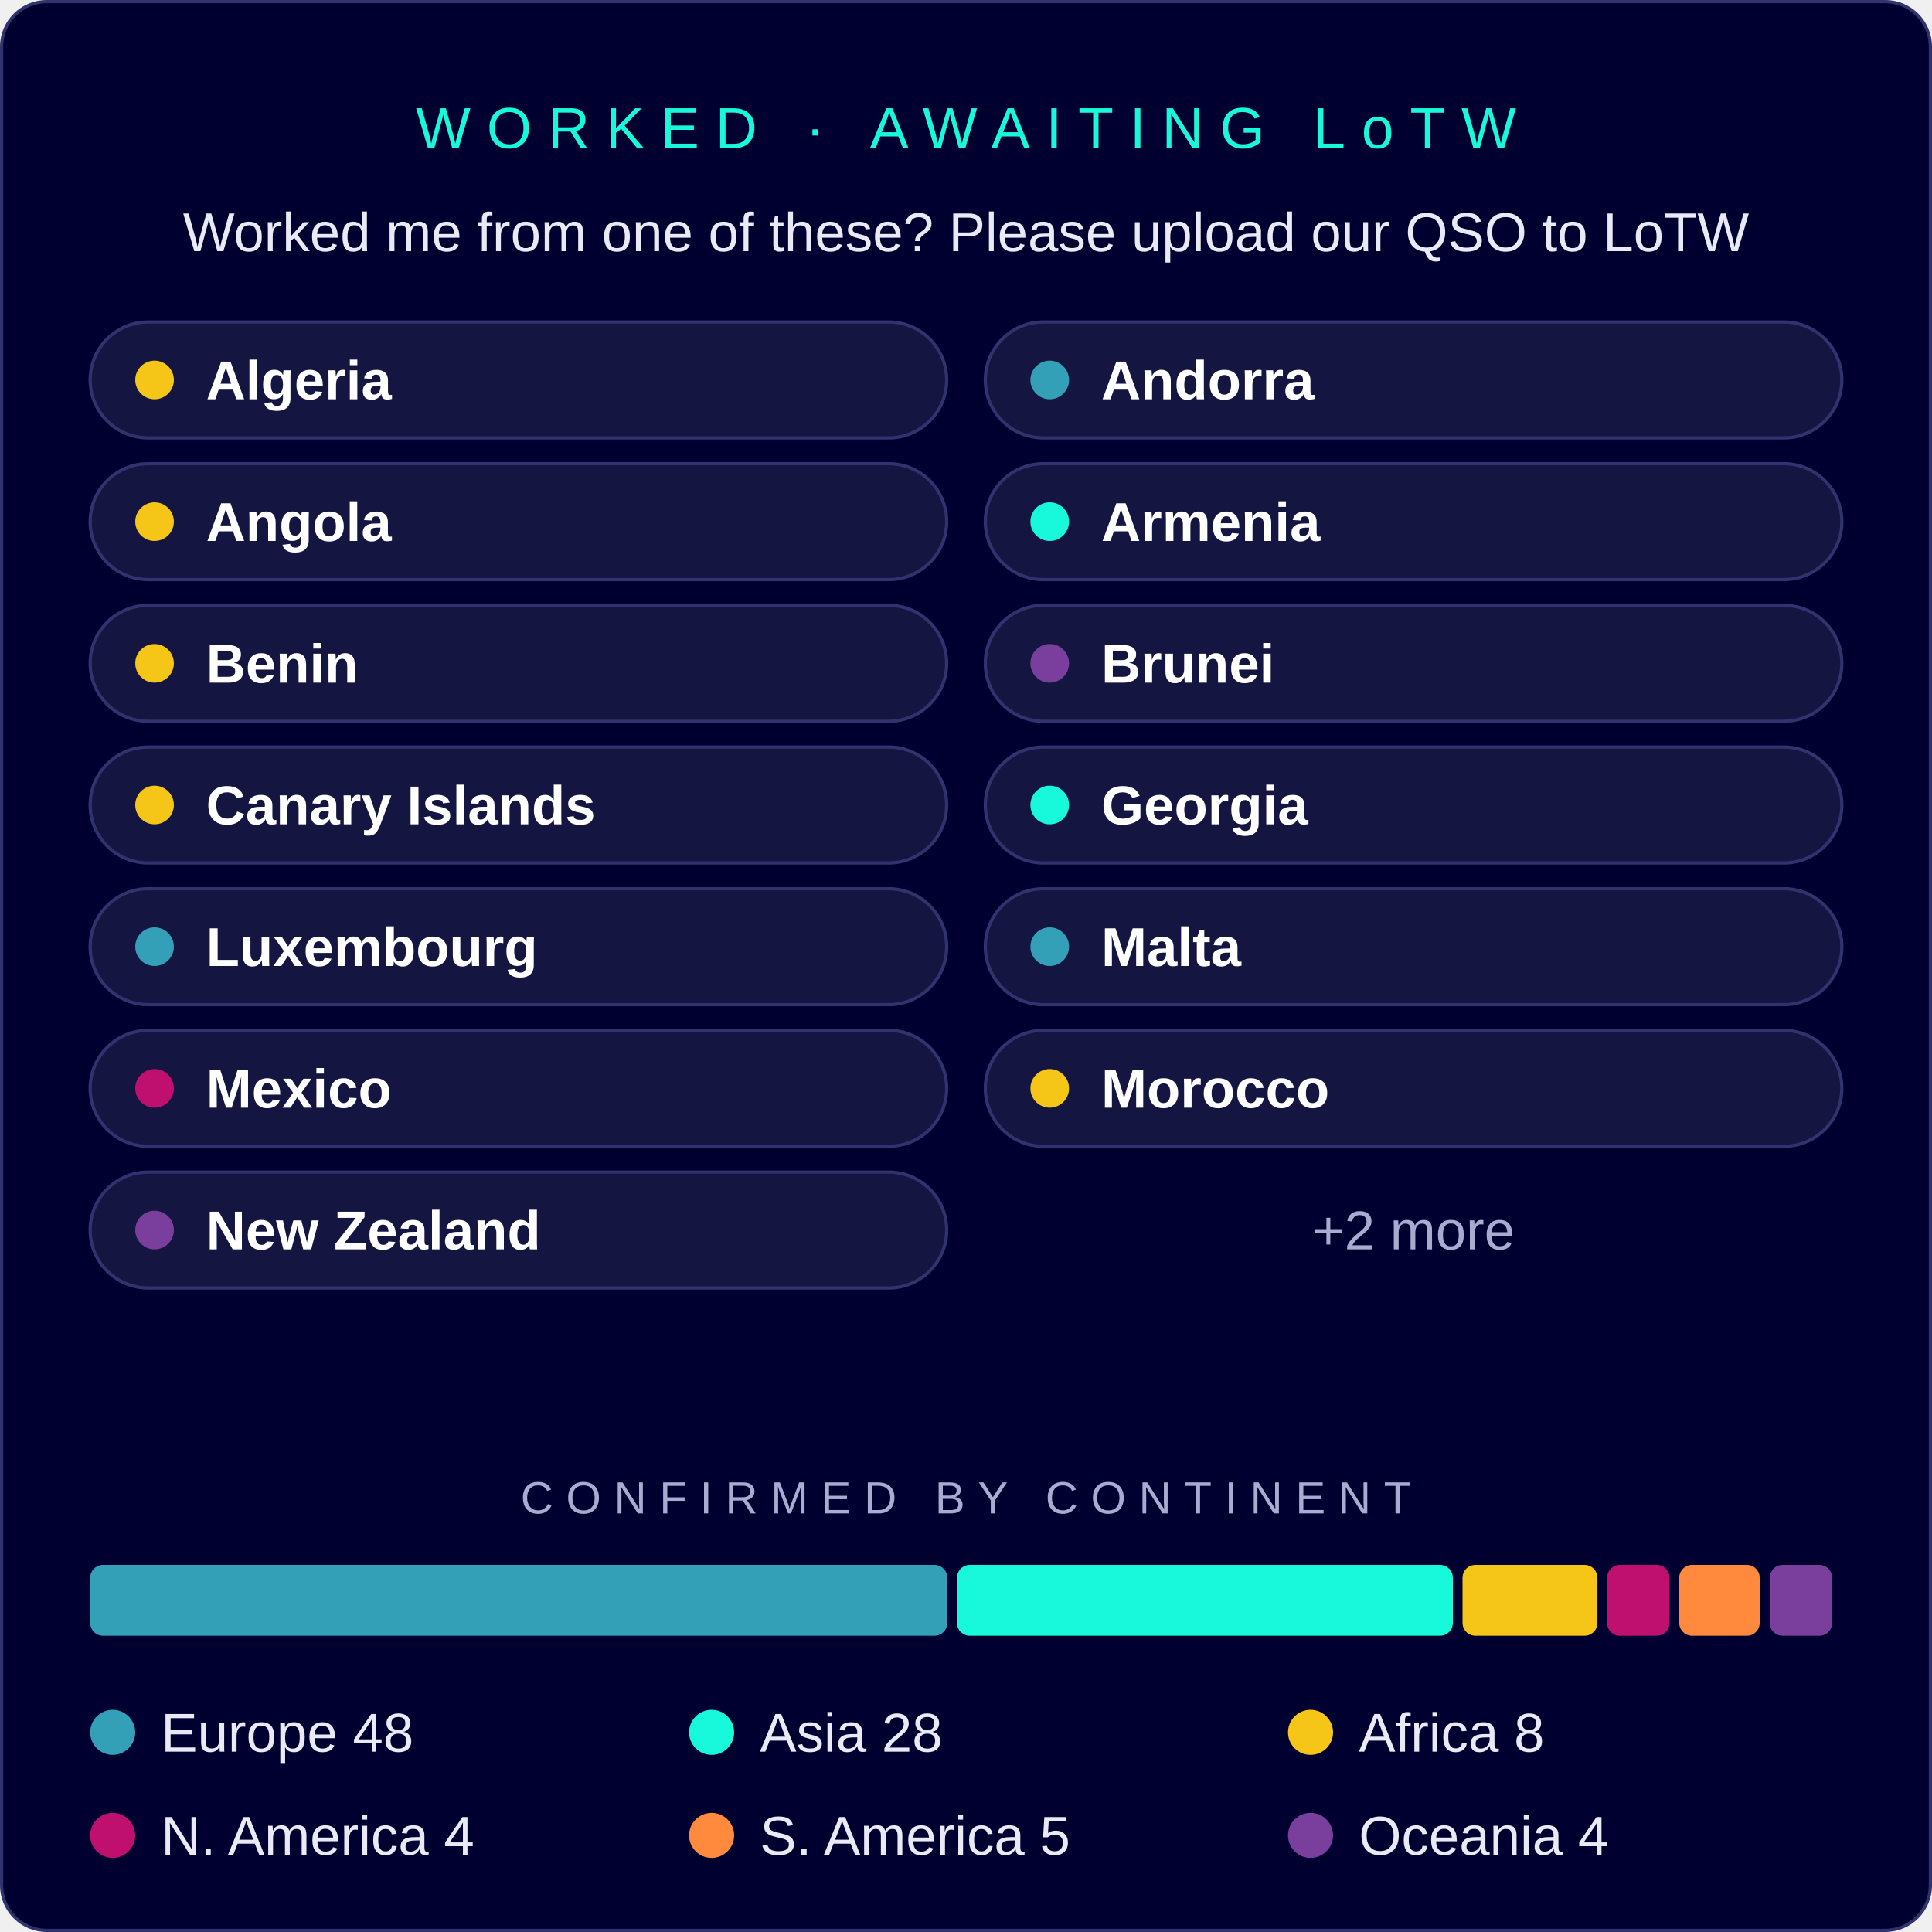
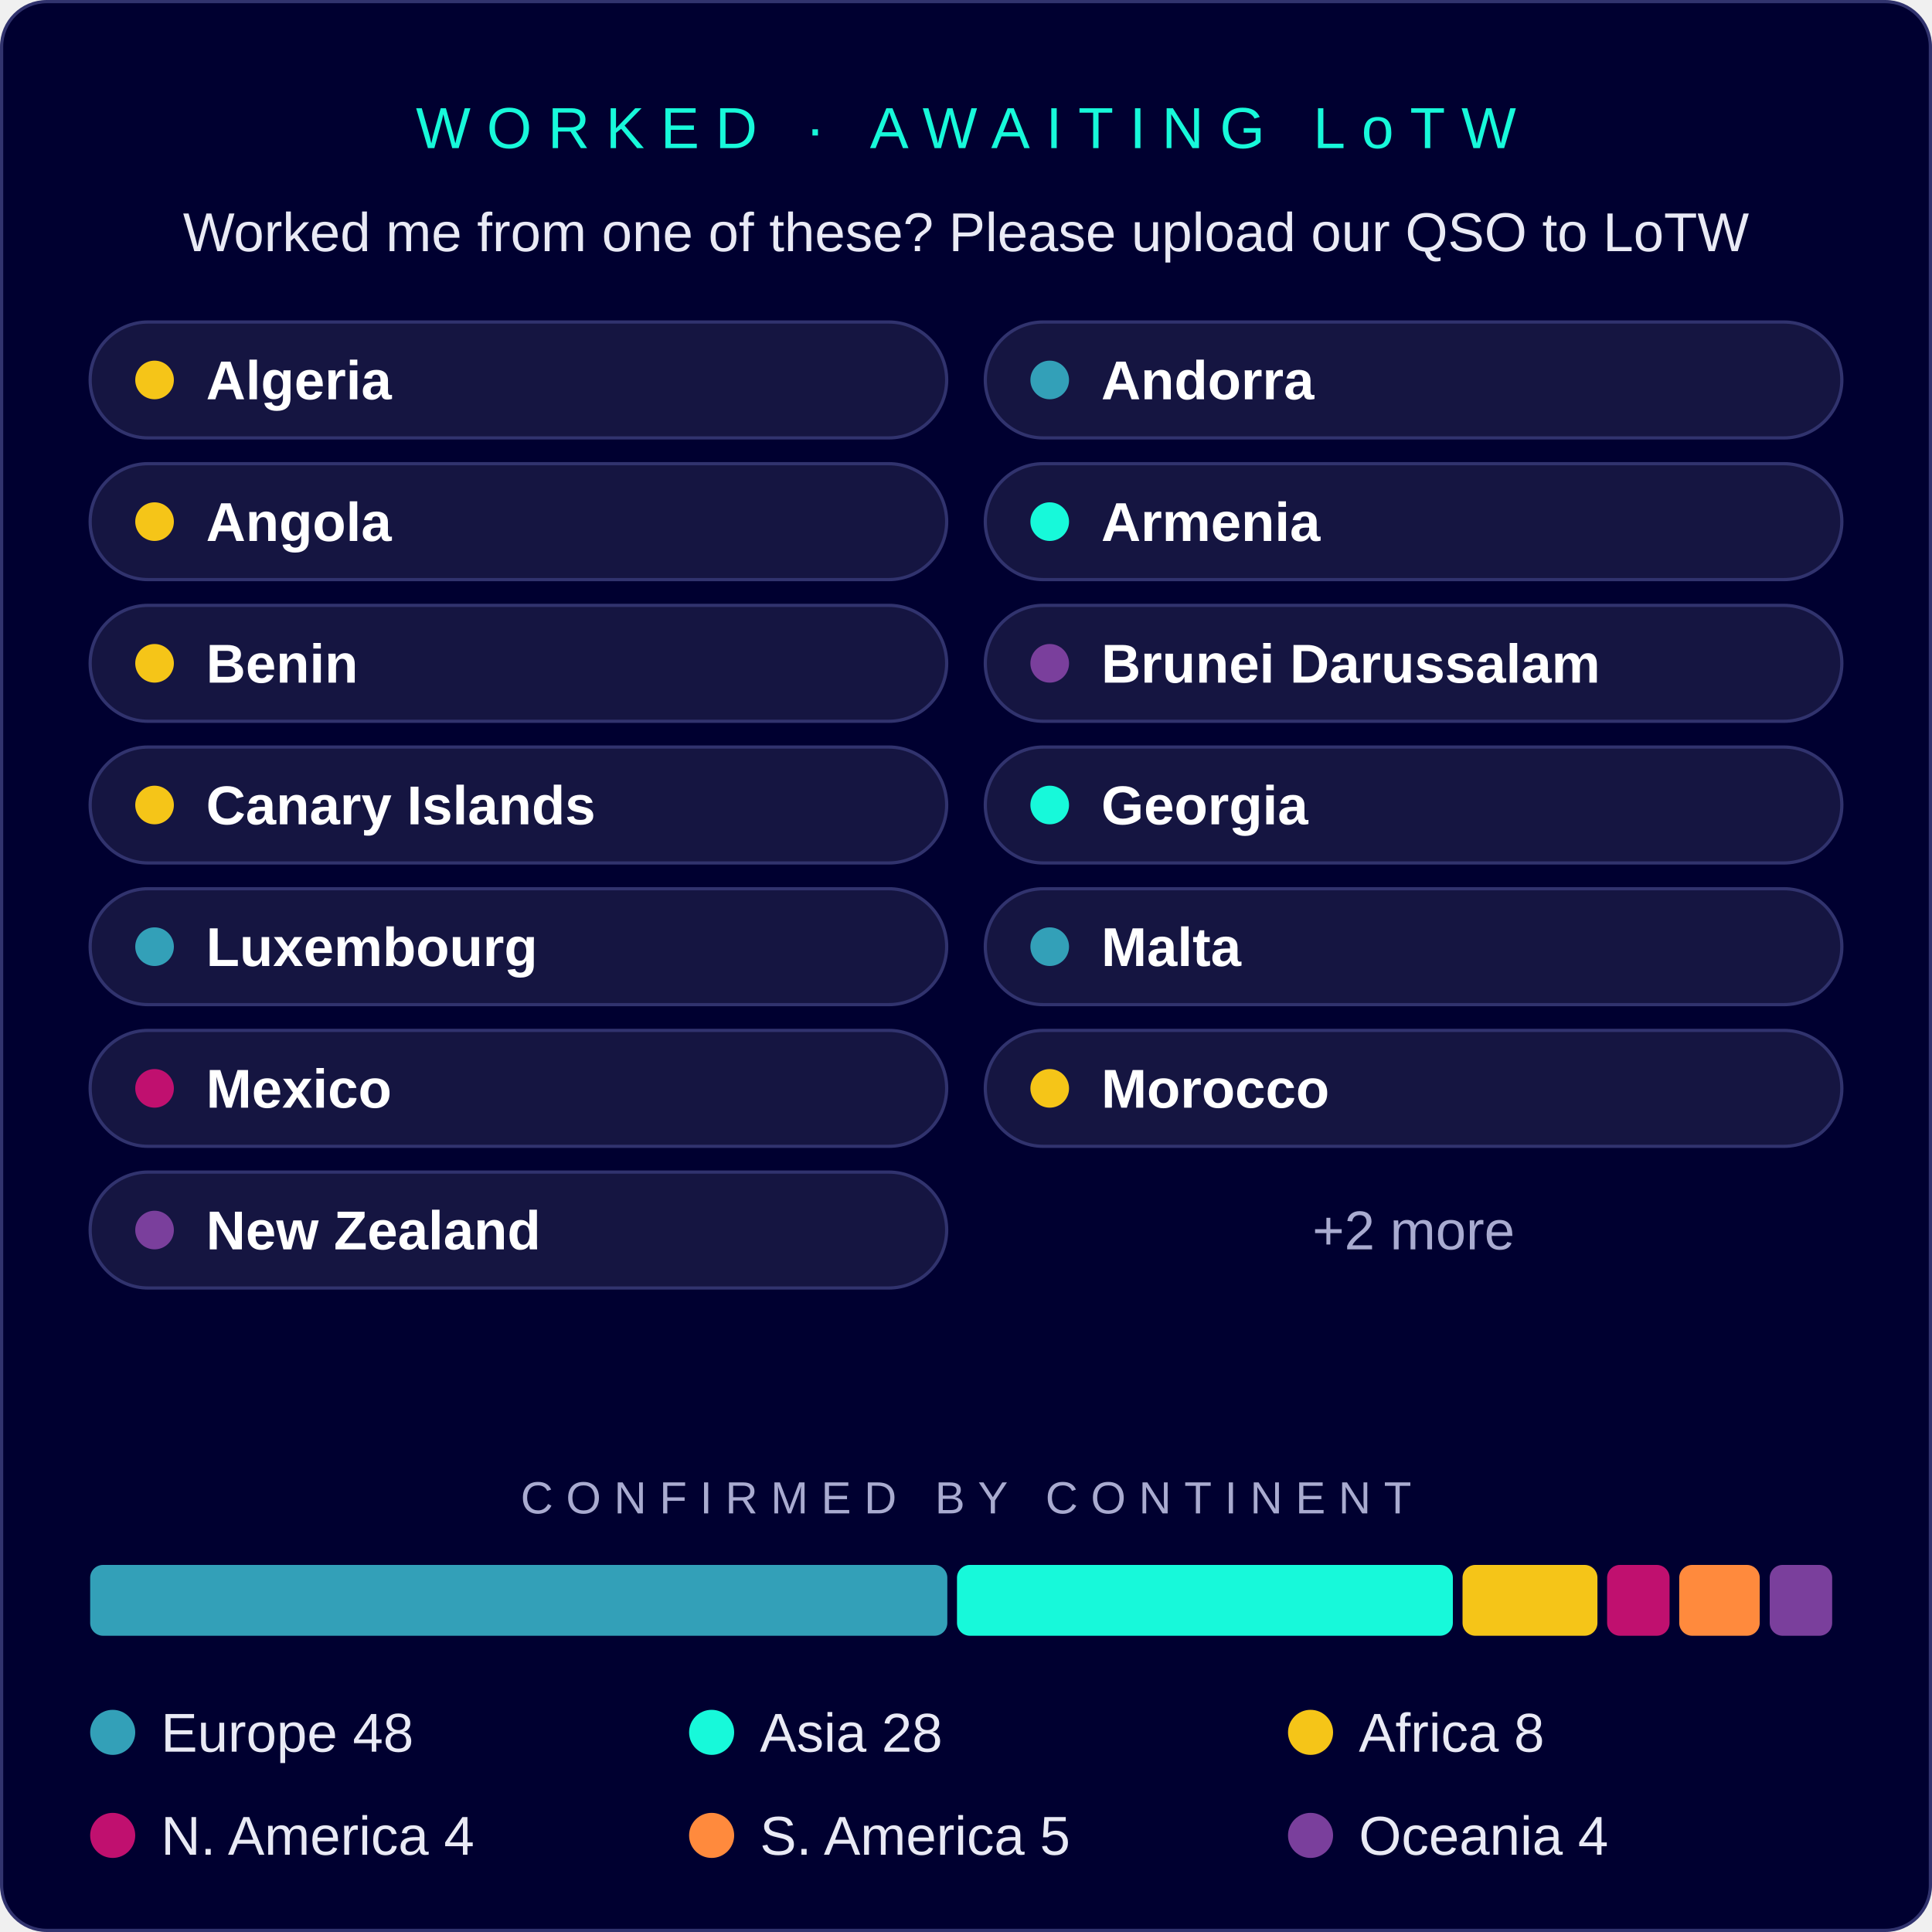
<svg xmlns="http://www.w3.org/2000/svg" width="600" height="600" viewBox="0 0 600 600" font-family="Segoe UI, Arial, Helvetica, sans-serif">
  <defs />
  <rect x="0.5" y="0.5" width="599" height="599" rx="14" fill="#000030" stroke="#31336e" />
  <text x="300.0" y="46.0" font-size="18" fill="#17f9da" text-anchor="middle" font-weight="normal" letter-spacing="5">WORKED · AWAITING LoTW</text>
  <text x="300.0" y="78.0" font-size="17" fill="#e9eaf5" text-anchor="middle" font-weight="normal">Worked me from one of these? Please upload our QSO to LoTW</text>
  <rect x="28" y="100" width="266" height="36" rx="18" fill="#151541" stroke="#31336e" />
  <circle cx="48" cy="118" r="6" fill="#f5c518" />
  <text x="64.0" y="124.0" font-size="17" fill="#ffffff" text-anchor="start" font-weight="bold">Algeria</text>
  <rect x="306" y="100" width="266" height="36" rx="18" fill="#151541" stroke="#31336e" />
  <circle cx="326" cy="118" r="6" fill="#33a0b8" />
  <text x="342.0" y="124.0" font-size="17" fill="#ffffff" text-anchor="start" font-weight="bold">Andorra</text>
  <rect x="28" y="144" width="266" height="36" rx="18" fill="#151541" stroke="#31336e" />
  <circle cx="48" cy="162" r="6" fill="#f5c518" />
  <text x="64.0" y="168.0" font-size="17" fill="#ffffff" text-anchor="start" font-weight="bold">Angola</text>
  <rect x="306" y="144" width="266" height="36" rx="18" fill="#151541" stroke="#31336e" />
  <circle cx="326" cy="162" r="6" fill="#17f9da" />
  <text x="342.0" y="168.0" font-size="17" fill="#ffffff" text-anchor="start" font-weight="bold">Armenia</text>
  <rect x="28" y="188" width="266" height="36" rx="18" fill="#151541" stroke="#31336e" />
  <circle cx="48" cy="206" r="6" fill="#f5c518" />
  <text x="64.0" y="212.0" font-size="17" fill="#ffffff" text-anchor="start" font-weight="bold">Benin</text>
  <rect x="306" y="188" width="266" height="36" rx="18" fill="#151541" stroke="#31336e" />
  <circle cx="326" cy="206" r="6" fill="#7a3f9c" />
-   <text x="342.0" y="212.0" font-size="17" fill="#ffffff" text-anchor="start" font-weight="bold">Brunei</text>
+   <text x="342.0" y="212.0" font-size="17" fill="#ffffff" text-anchor="start" font-weight="bold">Brunei Darussalam</text>
  <rect x="28" y="232" width="266" height="36" rx="18" fill="#151541" stroke="#31336e" />
  <circle cx="48" cy="250" r="6" fill="#f5c518" />
  <text x="64.0" y="256.0" font-size="17" fill="#ffffff" text-anchor="start" font-weight="bold">Canary Islands</text>
  <rect x="306" y="232" width="266" height="36" rx="18" fill="#151541" stroke="#31336e" />
  <circle cx="326" cy="250" r="6" fill="#17f9da" />
  <text x="342.0" y="256.0" font-size="17" fill="#ffffff" text-anchor="start" font-weight="bold">Georgia</text>
  <rect x="28" y="276" width="266" height="36" rx="18" fill="#151541" stroke="#31336e" />
  <circle cx="48" cy="294" r="6" fill="#33a0b8" />
  <text x="64.0" y="300.0" font-size="17" fill="#ffffff" text-anchor="start" font-weight="bold">Luxembourg</text>
  <rect x="306" y="276" width="266" height="36" rx="18" fill="#151541" stroke="#31336e" />
  <circle cx="326" cy="294" r="6" fill="#33a0b8" />
  <text x="342.0" y="300.0" font-size="17" fill="#ffffff" text-anchor="start" font-weight="bold">Malta</text>
  <rect x="28" y="320" width="266" height="36" rx="18" fill="#151541" stroke="#31336e" />
  <circle cx="48" cy="338" r="6" fill="#c0106f" />
  <text x="64.0" y="344.0" font-size="17" fill="#ffffff" text-anchor="start" font-weight="bold">Mexico</text>
  <rect x="306" y="320" width="266" height="36" rx="18" fill="#151541" stroke="#31336e" />
  <circle cx="326" cy="338" r="6" fill="#f5c518" />
  <text x="342.0" y="344.0" font-size="17" fill="#ffffff" text-anchor="start" font-weight="bold">Morocco</text>
  <rect x="28" y="364" width="266" height="36" rx="18" fill="#151541" stroke="#31336e" />
  <circle cx="48" cy="382" r="6" fill="#7a3f9c" />
  <text x="64.0" y="388.0" font-size="17" fill="#ffffff" text-anchor="start" font-weight="bold">New Zealand</text>
  <text x="439.0" y="388.0" font-size="17" fill="#a9abd0" text-anchor="middle" font-weight="normal">+2 more</text>
  <text x="300.0" y="470.0" font-size="14" fill="#a9abd0" text-anchor="middle" font-weight="normal" letter-spacing="4">CONFIRMED BY CONTINENT</text>
  <rect x="28.0" y="486" width="266.2" height="22" rx="4" fill="#33a0b8" />
  <rect x="297.2" y="486" width="154.0" height="22" rx="4" fill="#17f9da" />
  <rect x="454.2" y="486" width="41.9" height="22" rx="4" fill="#f5c518" />
  <rect x="499.1" y="486" width="19.4" height="22" rx="4" fill="#c0106f" />
  <rect x="521.5" y="486" width="25.0" height="22" rx="4" fill="#ff8a3d" />
  <rect x="549.6" y="486" width="19.4" height="22" rx="4" fill="#7a3f9c" />
  <circle cx="35" cy="538" r="7" fill="#33a0b8" />
  <text x="50.0" y="544.0" font-size="17" fill="#e9eaf5" text-anchor="start" font-weight="normal">Europe  48</text>
  <circle cx="221" cy="538" r="7" fill="#17f9da" />
  <text x="236.0" y="544.0" font-size="17" fill="#e9eaf5" text-anchor="start" font-weight="normal">Asia  28</text>
  <circle cx="407" cy="538" r="7" fill="#f5c518" />
  <text x="422.0" y="544.0" font-size="17" fill="#e9eaf5" text-anchor="start" font-weight="normal">Africa  8</text>
  <circle cx="35" cy="570" r="7" fill="#c0106f" />
  <text x="50.0" y="576.0" font-size="17" fill="#e9eaf5" text-anchor="start" font-weight="normal">N. America  4</text>
  <circle cx="221" cy="570" r="7" fill="#ff8a3d" />
  <text x="236.0" y="576.0" font-size="17" fill="#e9eaf5" text-anchor="start" font-weight="normal">S. America  5</text>
  <circle cx="407" cy="570" r="7" fill="#7a3f9c" />
  <text x="422.0" y="576.0" font-size="17" fill="#e9eaf5" text-anchor="start" font-weight="normal">Oceania  4</text>
</svg>
